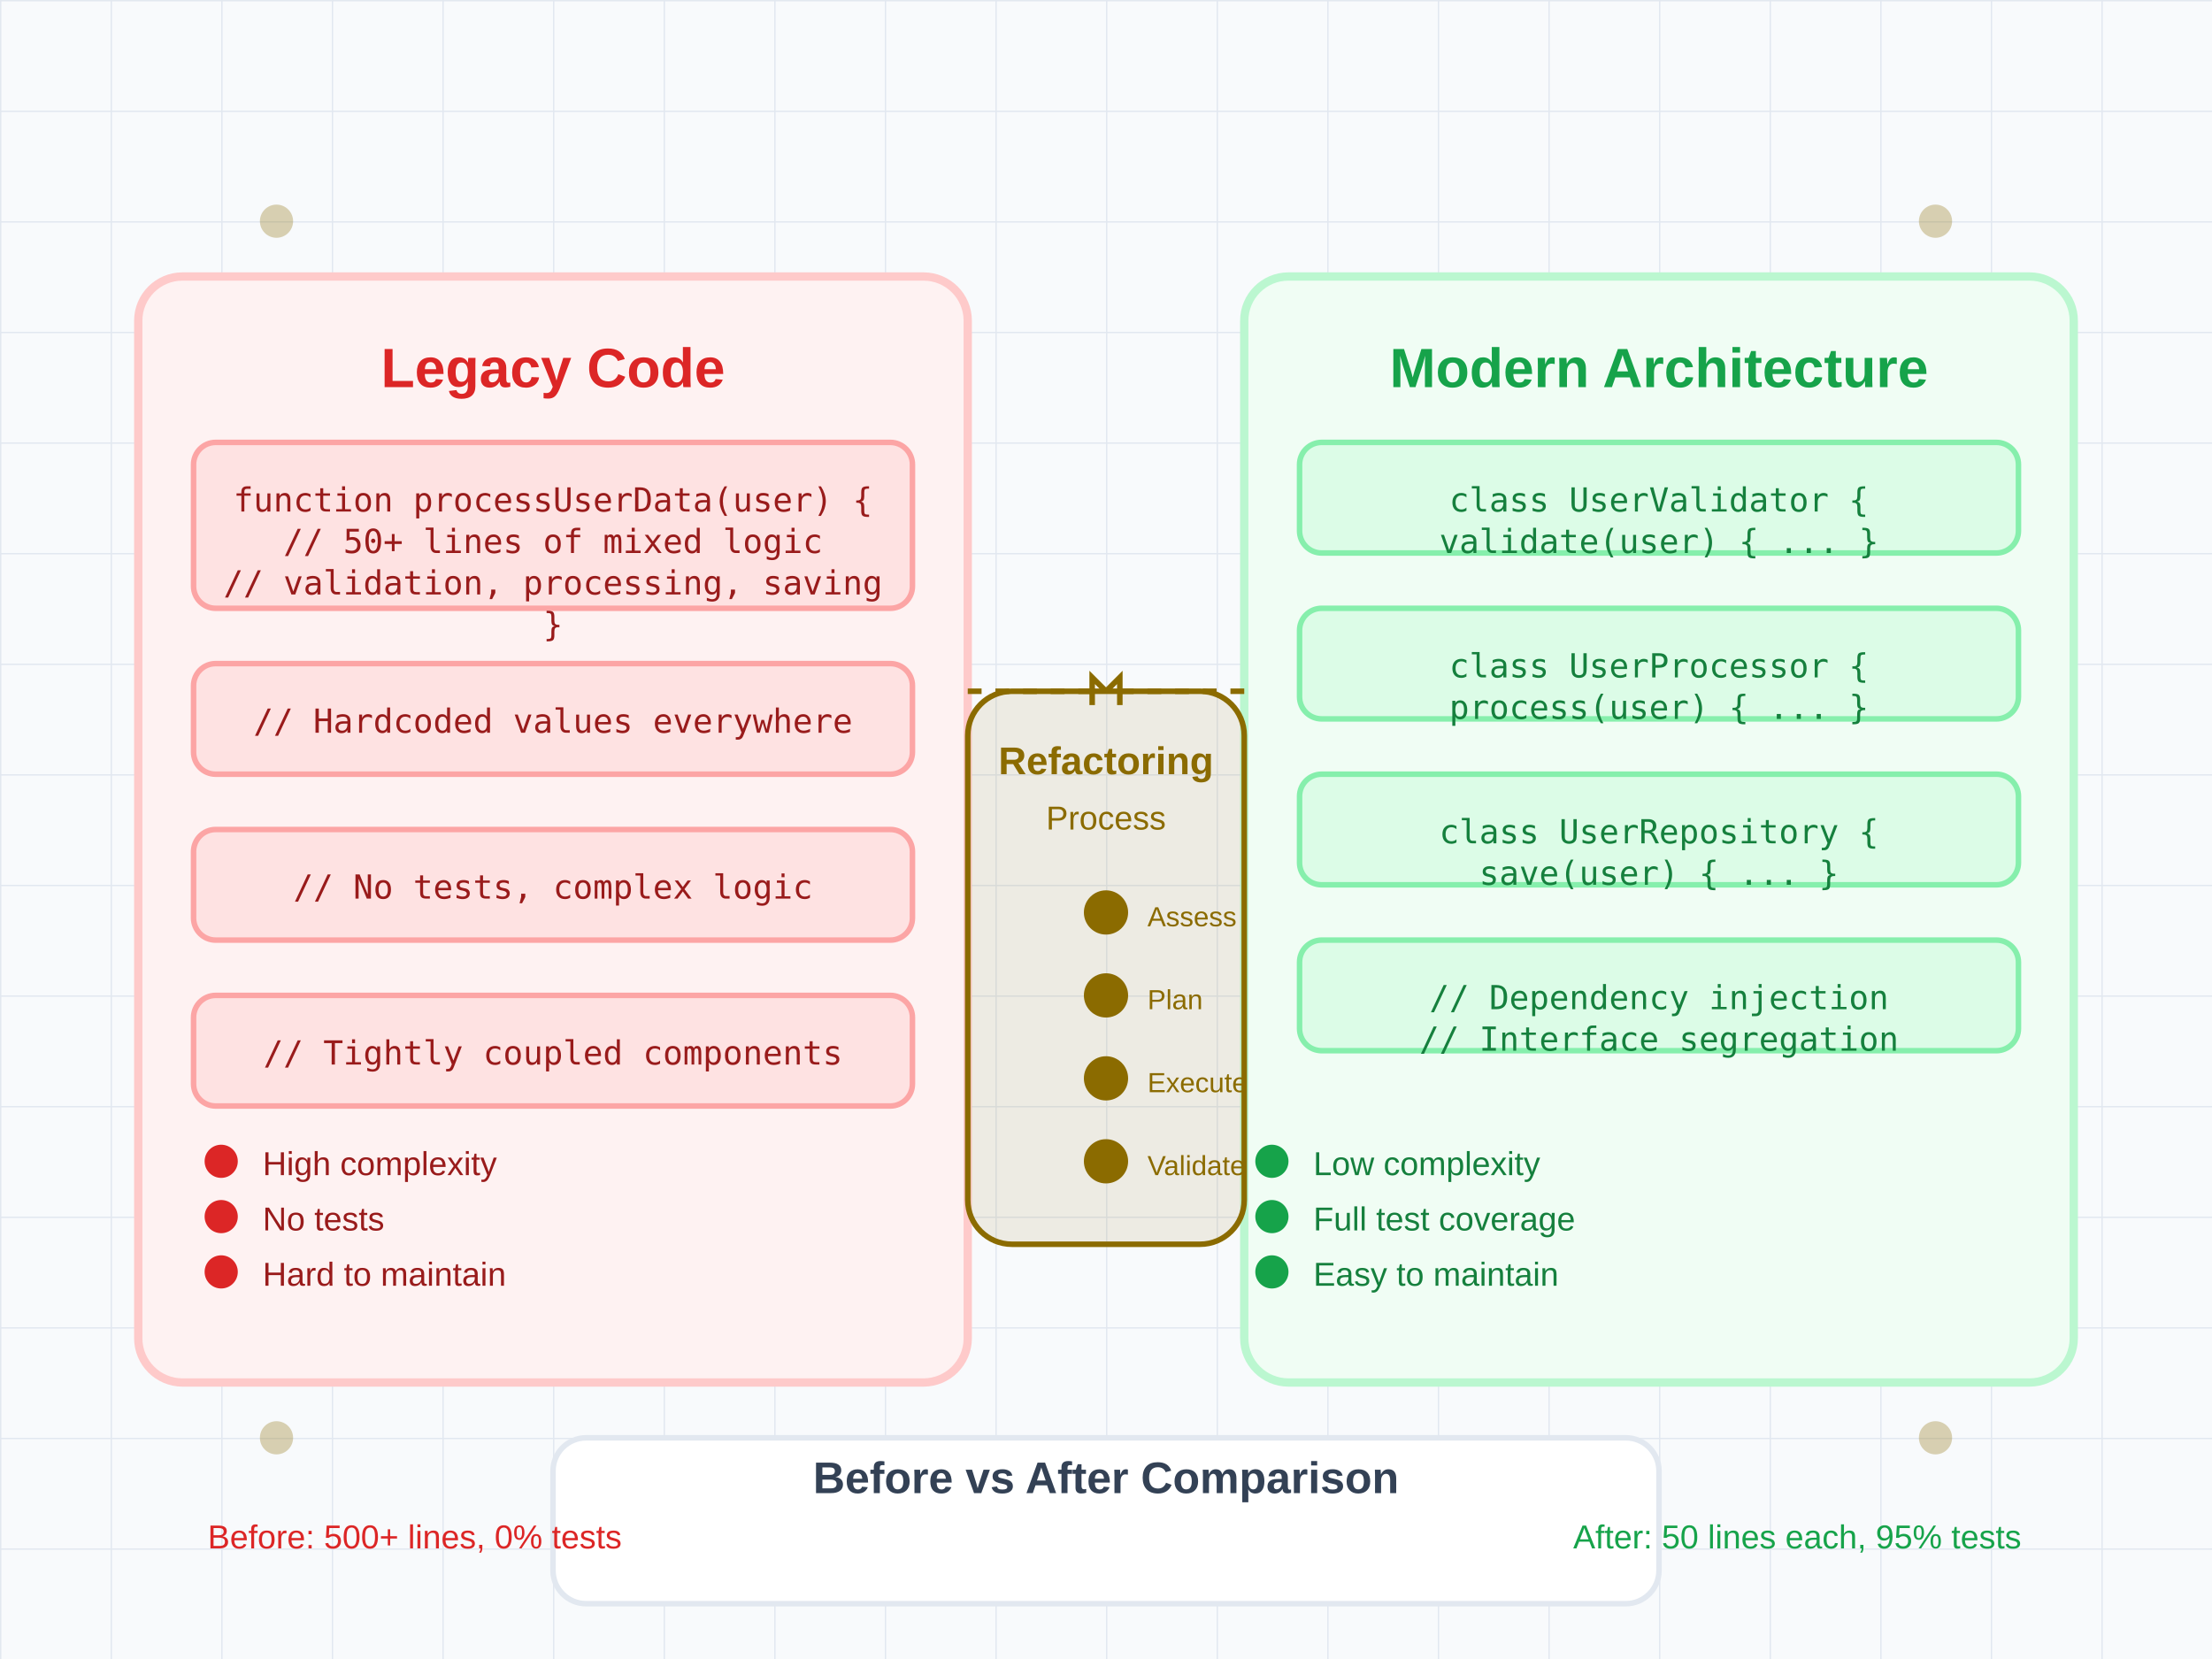
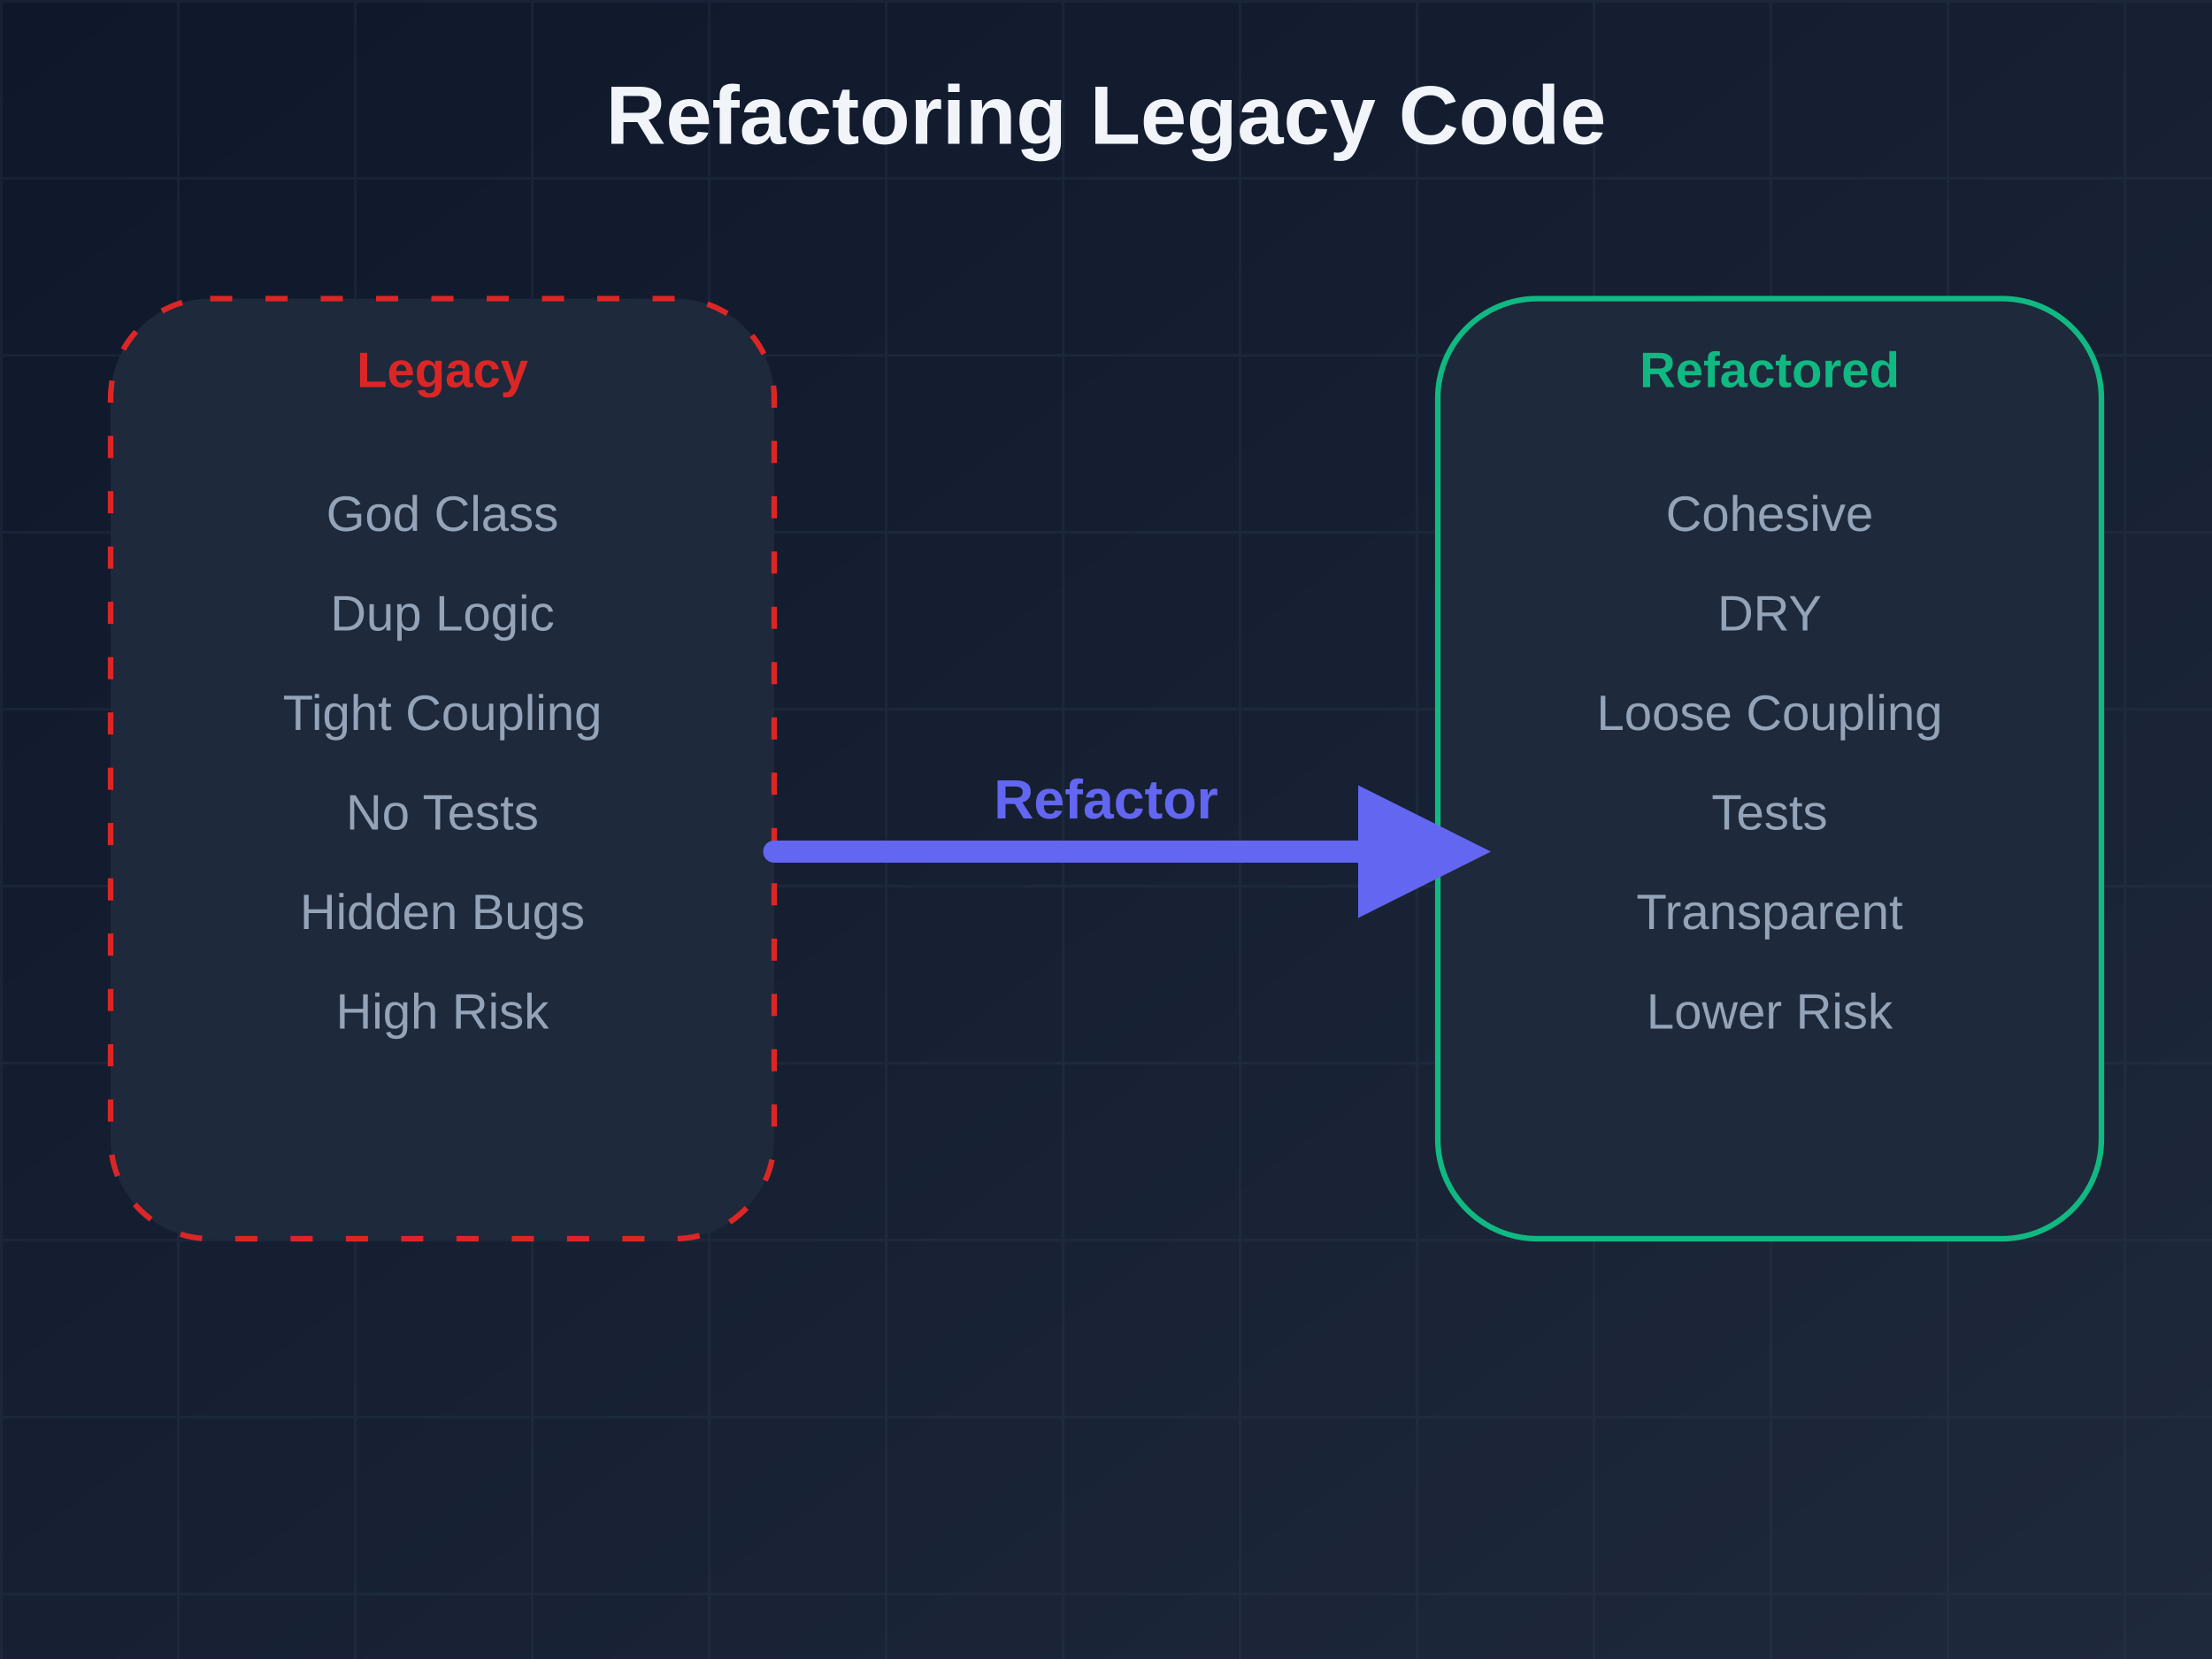
- <svg xmlns="http://www.w3.org/2000/svg" width="800" height="600" viewBox="0 0 800 600" fill="none">
-   <rect width="800" height="600" fill="#F8FAFC" />
+ <svg xmlns="http://www.w3.org/2000/svg" width="400" height="300" viewBox="0 0 400 300" fill="none" role="img">
  <defs>
-     <pattern id="grid" width="40" height="40" patternUnits="userSpaceOnUse">
-       <path d="M 40 0 L 0 0 0 40" fill="none" stroke="#E2E8F0" stroke-width="1" />
+     <linearGradient id="bgRef" x1="0" y1="0" x2="1" y2="1">
+       <stop offset="0" stop-color="#0f172a" />
+       <stop offset="1" stop-color="#1e293b" />
+     </linearGradient>
+     <pattern id="gridRef" width="32" height="32" patternUnits="userSpaceOnUse">
+       <path d="M32 0H0V32" stroke="#334155" stroke-opacity="0.25" stroke-width="1" />
    </pattern>
  </defs>
-   <rect width="800" height="600" fill="url(#grid)" />
-   <rect x="50" y="100" width="300" height="400" rx="16" fill="#FEF2F2" stroke="#FECACA" stroke-width="3" />
-   <text x="200" y="140" text-anchor="middle" font-family="Arial, sans-serif" font-size="20" font-weight="bold" fill="#DC2626">Legacy Code</text>
-   <rect x="70" y="160" width="260" height="60" rx="8" fill="#FEE2E2" stroke="#FCA5A5" stroke-width="2" />
-   <text x="200" y="185" text-anchor="middle" font-family="monospace" font-size="12" fill="#991B1B">function processUserData(user) {</text>
-   <text x="200" y="200" text-anchor="middle" font-family="monospace" font-size="12" fill="#991B1B">  // 50+ lines of mixed logic</text>
-   <text x="200" y="215" text-anchor="middle" font-family="monospace" font-size="12" fill="#991B1B">  // validation, processing, saving</text>
-   <text x="200" y="230" text-anchor="middle" font-family="monospace" font-size="12" fill="#991B1B">}</text>
-   <rect x="70" y="240" width="260" height="40" rx="8" fill="#FEE2E2" stroke="#FCA5A5" stroke-width="2" />
-   <text x="200" y="265" text-anchor="middle" font-family="monospace" font-size="12" fill="#991B1B">// Hardcoded values everywhere</text>
-   <rect x="70" y="300" width="260" height="40" rx="8" fill="#FEE2E2" stroke="#FCA5A5" stroke-width="2" />
-   <text x="200" y="325" text-anchor="middle" font-family="monospace" font-size="12" fill="#991B1B">// No tests, complex logic</text>
-   <rect x="70" y="360" width="260" height="40" rx="8" fill="#FEE2E2" stroke="#FCA5A5" stroke-width="2" />
-   <text x="200" y="385" text-anchor="middle" font-family="monospace" font-size="12" fill="#991B1B">// Tightly coupled components</text>
-   <circle cx="80" cy="420" r="6" fill="#DC2626" />
-   <text x="95" y="425" font-family="Arial, sans-serif" font-size="12" fill="#991B1B">High complexity</text>
-   <circle cx="80" cy="440" r="6" fill="#DC2626" />
-   <text x="95" y="445" font-family="Arial, sans-serif" font-size="12" fill="#991B1B">No tests</text>
-   <circle cx="80" cy="460" r="6" fill="#DC2626" />
-   <text x="95" y="465" font-family="Arial, sans-serif" font-size="12" fill="#991B1B">Hard to maintain</text>
-   <rect x="450" y="100" width="300" height="400" rx="16" fill="#F0FDF4" stroke="#BBF7D0" stroke-width="3" />
-   <text x="600" y="140" text-anchor="middle" font-family="Arial, sans-serif" font-size="20" font-weight="bold" fill="#16A34A">Modern Architecture</text>
-   <rect x="470" y="160" width="260" height="40" rx="8" fill="#DCFCE7" stroke="#86EFAC" stroke-width="2" />
-   <text x="600" y="185" text-anchor="middle" font-family="monospace" font-size="12" fill="#15803D">class UserValidator {</text>
-   <text x="600" y="200" text-anchor="middle" font-family="monospace" font-size="12" fill="#15803D">  validate(user) { ... }</text>
-   <rect x="470" y="220" width="260" height="40" rx="8" fill="#DCFCE7" stroke="#86EFAC" stroke-width="2" />
-   <text x="600" y="245" text-anchor="middle" font-family="monospace" font-size="12" fill="#15803D">class UserProcessor {</text>
-   <text x="600" y="260" text-anchor="middle" font-family="monospace" font-size="12" fill="#15803D">  process(user) { ... }</text>
-   <rect x="470" y="280" width="260" height="40" rx="8" fill="#DCFCE7" stroke="#86EFAC" stroke-width="2" />
-   <text x="600" y="305" text-anchor="middle" font-family="monospace" font-size="12" fill="#15803D">class UserRepository {</text>
-   <text x="600" y="320" text-anchor="middle" font-family="monospace" font-size="12" fill="#15803D">  save(user) { ... }</text>
-   <rect x="470" y="340" width="260" height="40" rx="8" fill="#DCFCE7" stroke="#86EFAC" stroke-width="2" />
-   <text x="600" y="365" text-anchor="middle" font-family="monospace" font-size="12" fill="#15803D">// Dependency injection</text>
-   <text x="600" y="380" text-anchor="middle" font-family="monospace" font-size="12" fill="#15803D">// Interface segregation</text>
-   <circle cx="460" cy="420" r="6" fill="#16A34A" />
-   <text x="475" y="425" font-family="Arial, sans-serif" font-size="12" fill="#15803D">Low complexity</text>
-   <circle cx="460" cy="440" r="6" fill="#16A34A" />
-   <text x="475" y="445" font-family="Arial, sans-serif" font-size="12" fill="#15803D">Full test coverage</text>
-   <circle cx="460" cy="460" r="6" fill="#16A34A" />
-   <text x="475" y="465" font-family="Arial, sans-serif" font-size="12" fill="#15803D">Easy to maintain</text>
-   <rect x="350" y="250" width="100" height="200" rx="16" fill="#8B6B00" fill-opacity="0.1" stroke="#8B6B00" stroke-width="2" />
-   <text x="400" y="280" text-anchor="middle" font-family="Arial, sans-serif" font-size="14" font-weight="bold" fill="#8B6B00">Refactoring</text>
-   <text x="400" y="300" text-anchor="middle" font-family="Arial, sans-serif" font-size="12" fill="#8B6B00">Process</text>
-   <circle cx="400" cy="330" r="8" fill="#8B6B00" />
-   <text x="415" y="335" font-family="Arial, sans-serif" font-size="10" fill="#8B6B00">Assess</text>
-   <circle cx="400" cy="360" r="8" fill="#8B6B00" />
-   <text x="415" y="365" font-family="Arial, sans-serif" font-size="10" fill="#8B6B00">Plan</text>
-   <circle cx="400" cy="390" r="8" fill="#8B6B00" />
-   <text x="415" y="395" font-family="Arial, sans-serif" font-size="10" fill="#8B6B00">Execute</text>
-   <circle cx="400" cy="420" r="8" fill="#8B6B00" />
-   <text x="415" y="425" font-family="Arial, sans-serif" font-size="10" fill="#8B6B00">Validate</text>
-   <path d="M 350 250 L 400 250" stroke="#8B6B00" stroke-width="2" stroke-dasharray="5,5" />
-   <path d="M 450 250 L 400 250" stroke="#8B6B00" stroke-width="2" stroke-dasharray="5,5" />
-   <path d="M 400 250 L 395 245 L 395 255" stroke="#8B6B00" stroke-width="2" fill="none" />
-   <path d="M 400 250 L 405 245 L 405 255" stroke="#8B6B00" stroke-width="2" fill="none" />
-   <rect x="200" y="520" width="400" height="60" rx="12" fill="white" stroke="#E2E8F0" stroke-width="2" />
-   <text x="400" y="540" text-anchor="middle" font-family="Arial, sans-serif" font-size="16" font-weight="bold" fill="#334155">Before vs After Comparison</text>
-   <text x="150" y="560" text-anchor="middle" font-family="Arial, sans-serif" font-size="12" fill="#DC2626">Before: 500+ lines, 0% tests</text>
-   <text x="650" y="560" text-anchor="middle" font-family="Arial, sans-serif" font-size="12" fill="#16A34A">After: 50 lines each, 95% tests</text>
-   <circle cx="100" cy="80" r="6" fill="#8B6B00" fill-opacity="0.3" />
-   <circle cx="700" cy="80" r="6" fill="#8B6B00" fill-opacity="0.3" />
-   <circle cx="100" cy="520" r="6" fill="#8B6B00" fill-opacity="0.3" />
-   <circle cx="700" cy="520" r="6" fill="#8B6B00" fill-opacity="0.3" />
+   <rect width="400" height="300" fill="url(#bgRef)" />
+   <rect width="400" height="300" fill="url(#gridRef)" />
+   <text x="200" y="26" text-anchor="middle" font-family="'Segoe UI',Arial" font-size="15" font-weight="600" fill="#f1f5f9">Refactoring Legacy Code</text>
+   <g font-family="'Segoe UI',Arial" font-size="9" font-weight="500">
+     <g transform="translate(80 70)">
+       <rect x="-60" y="-16" width="120" height="170" rx="18" fill="#1e293b" stroke="#dc2626" stroke-dasharray="4 6" />
+       <text x="0" y="0" text-anchor="middle" fill="#dc2626" font-weight="600">Legacy</text>
+       <g fill="#94a3b8" text-anchor="middle">
+         <text x="0" y="26">God Class</text>
+         <text x="0" y="44">Dup Logic</text>
+         <text x="0" y="62">Tight Coupling</text>
+         <text x="0" y="80">No Tests</text>
+         <text x="0" y="98">Hidden Bugs</text>
+         <text x="0" y="116">High Risk</text>
+       </g>
+     </g>
+     <g transform="translate(320 70)">
+       <rect x="-60" y="-16" width="120" height="170" rx="18" fill="#1e293b" stroke="#10b981" />
+       <text x="0" y="0" text-anchor="middle" fill="#10b981" font-weight="600">Refactored</text>
+       <g fill="#94a3b8" text-anchor="middle">
+         <text x="0" y="26">Cohesive</text>
+         <text x="0" y="44">DRY</text>
+         <text x="0" y="62">Loose Coupling</text>
+         <text x="0" y="80">Tests</text>
+         <text x="0" y="98">Transparent</text>
+         <text x="0" y="116">Lower Risk</text>
+       </g>
+     </g>
+     <path d="M140 154H260" stroke="#6366f1" stroke-width="4" stroke-linecap="round" marker-end="url(#arrRef)" />
+     <text x="200" y="148" text-anchor="middle" fill="#6366f1" font-size="10" font-weight="600">Refactor</text>
+   </g>
+   <defs>
+     <marker id="arrRef" viewBox="0 0 10 10" refX="6" refY="5" markerWidth="6" markerHeight="6" orient="auto-start-reverse">
+       <path d="M0 0l10 5-10 5z" fill="#6366f1" />
+     </marker>
+   </defs>
</svg>
